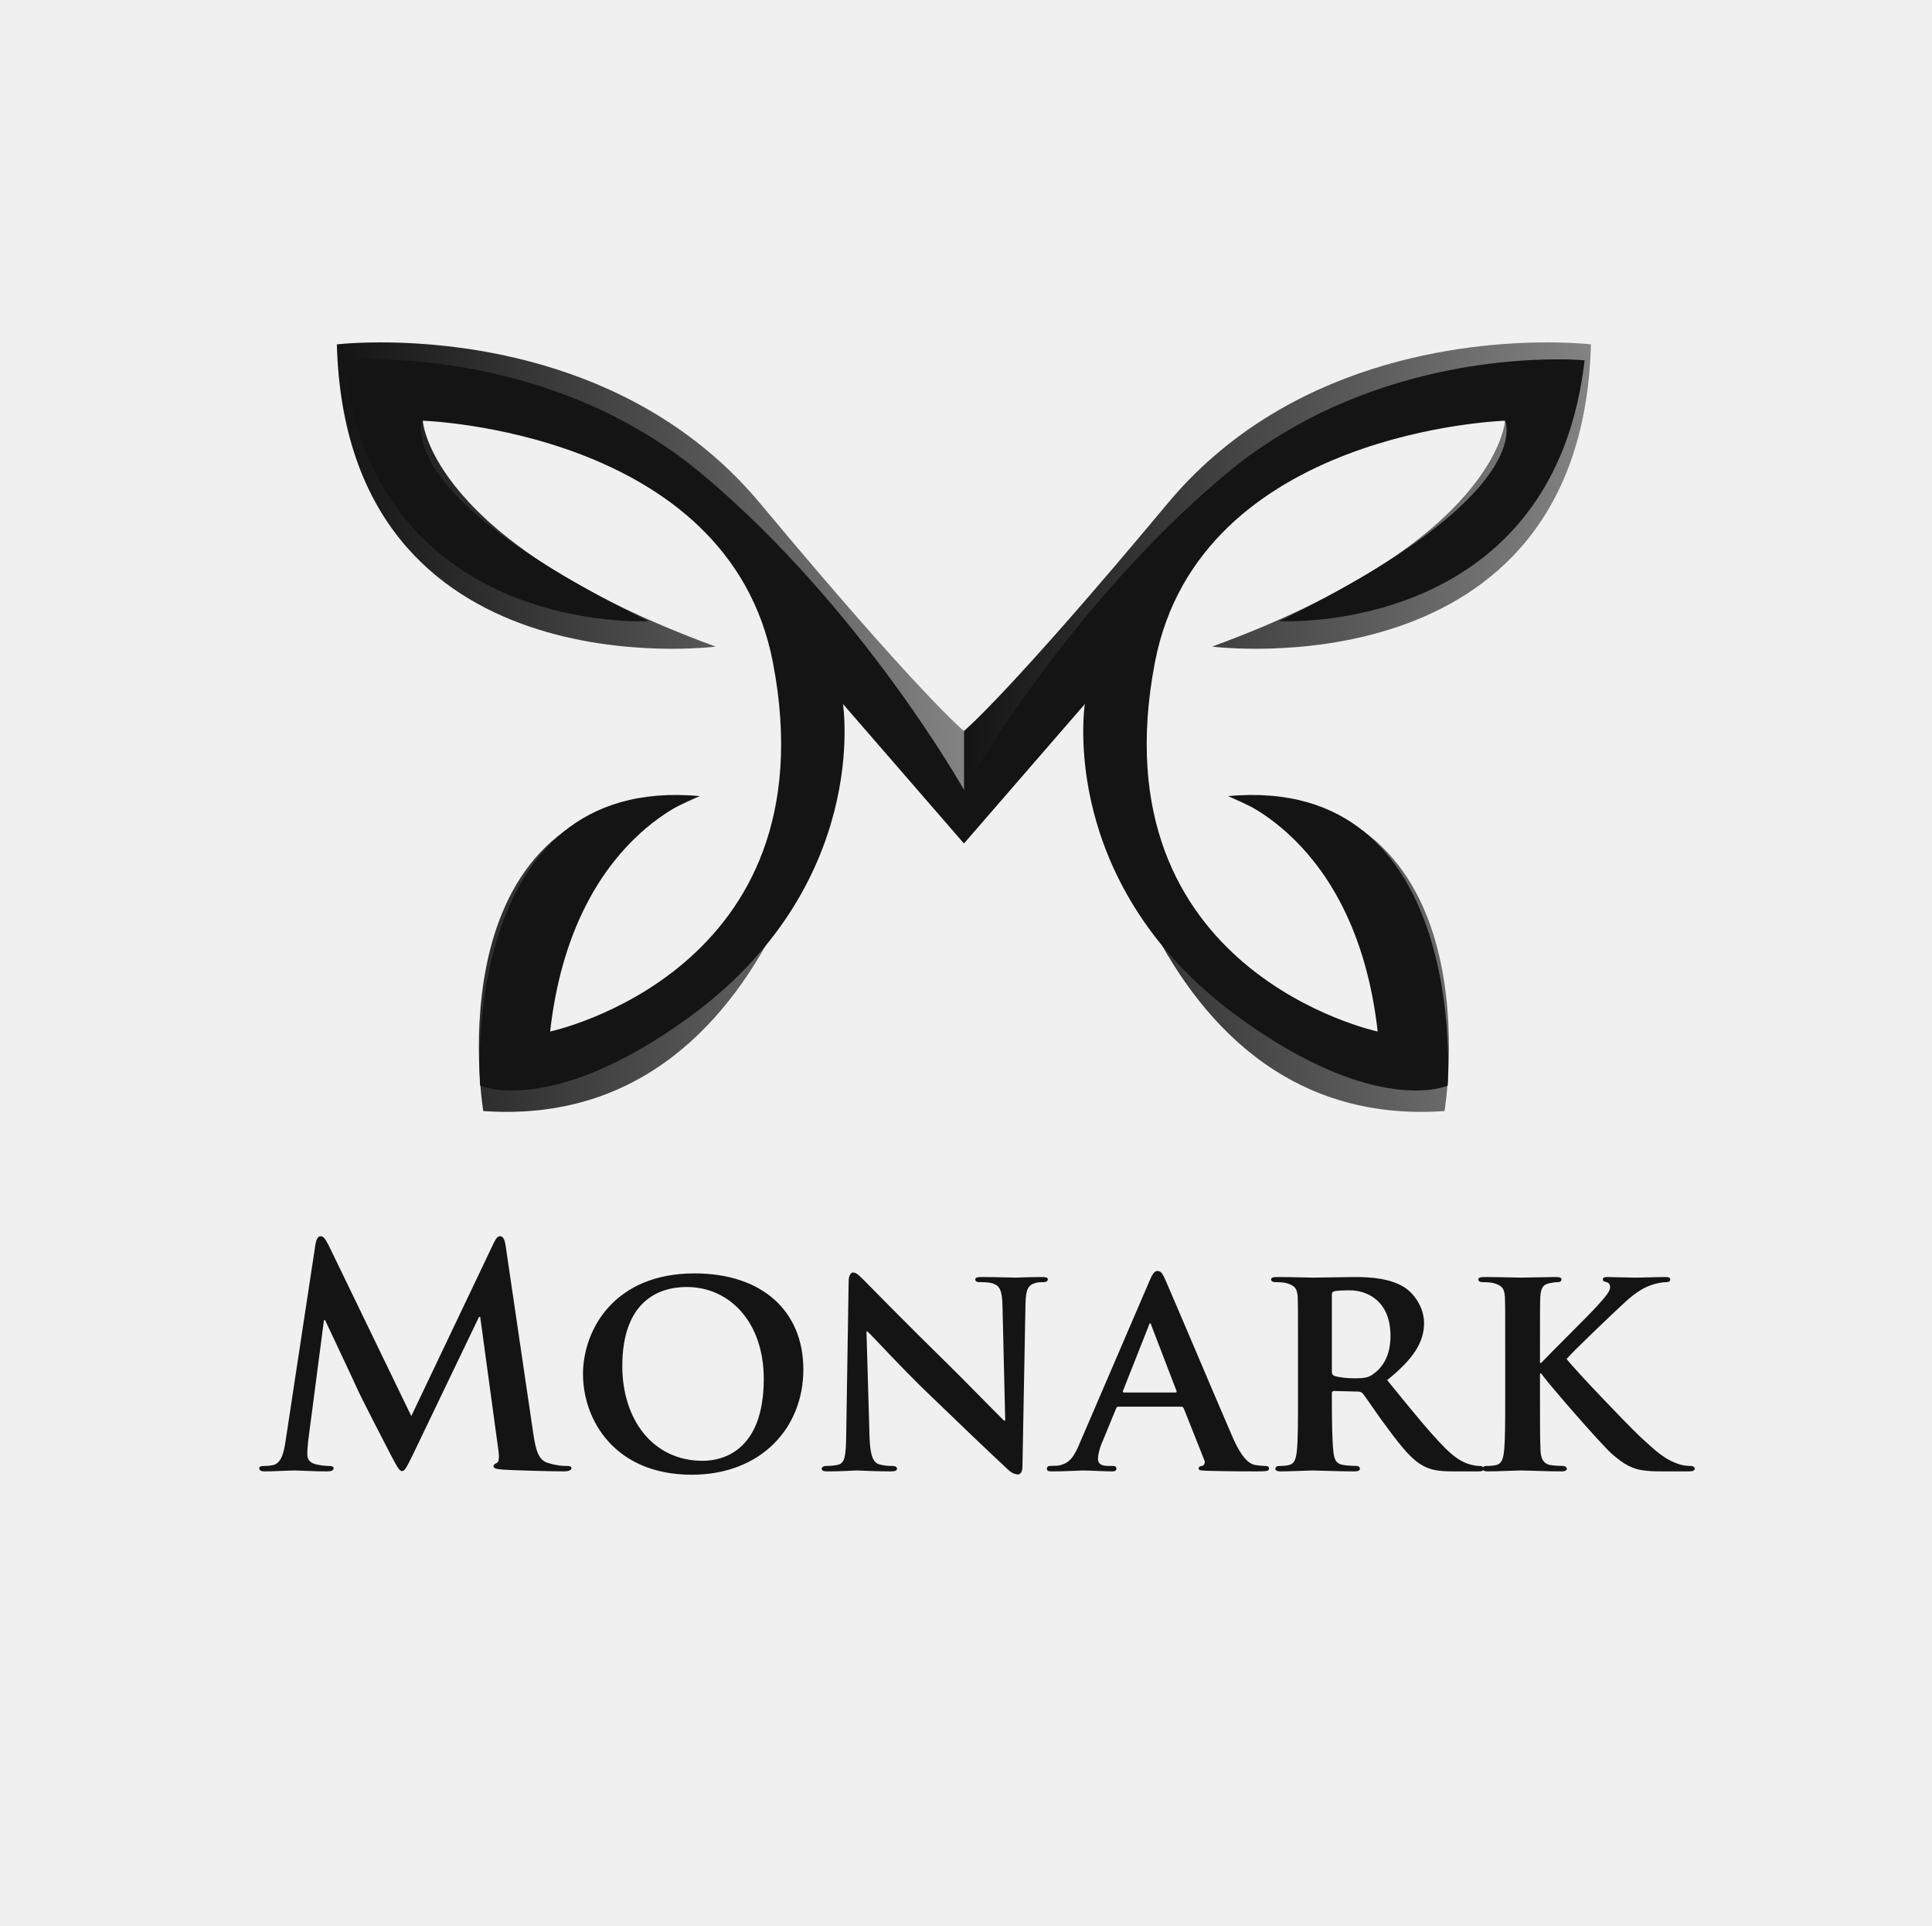
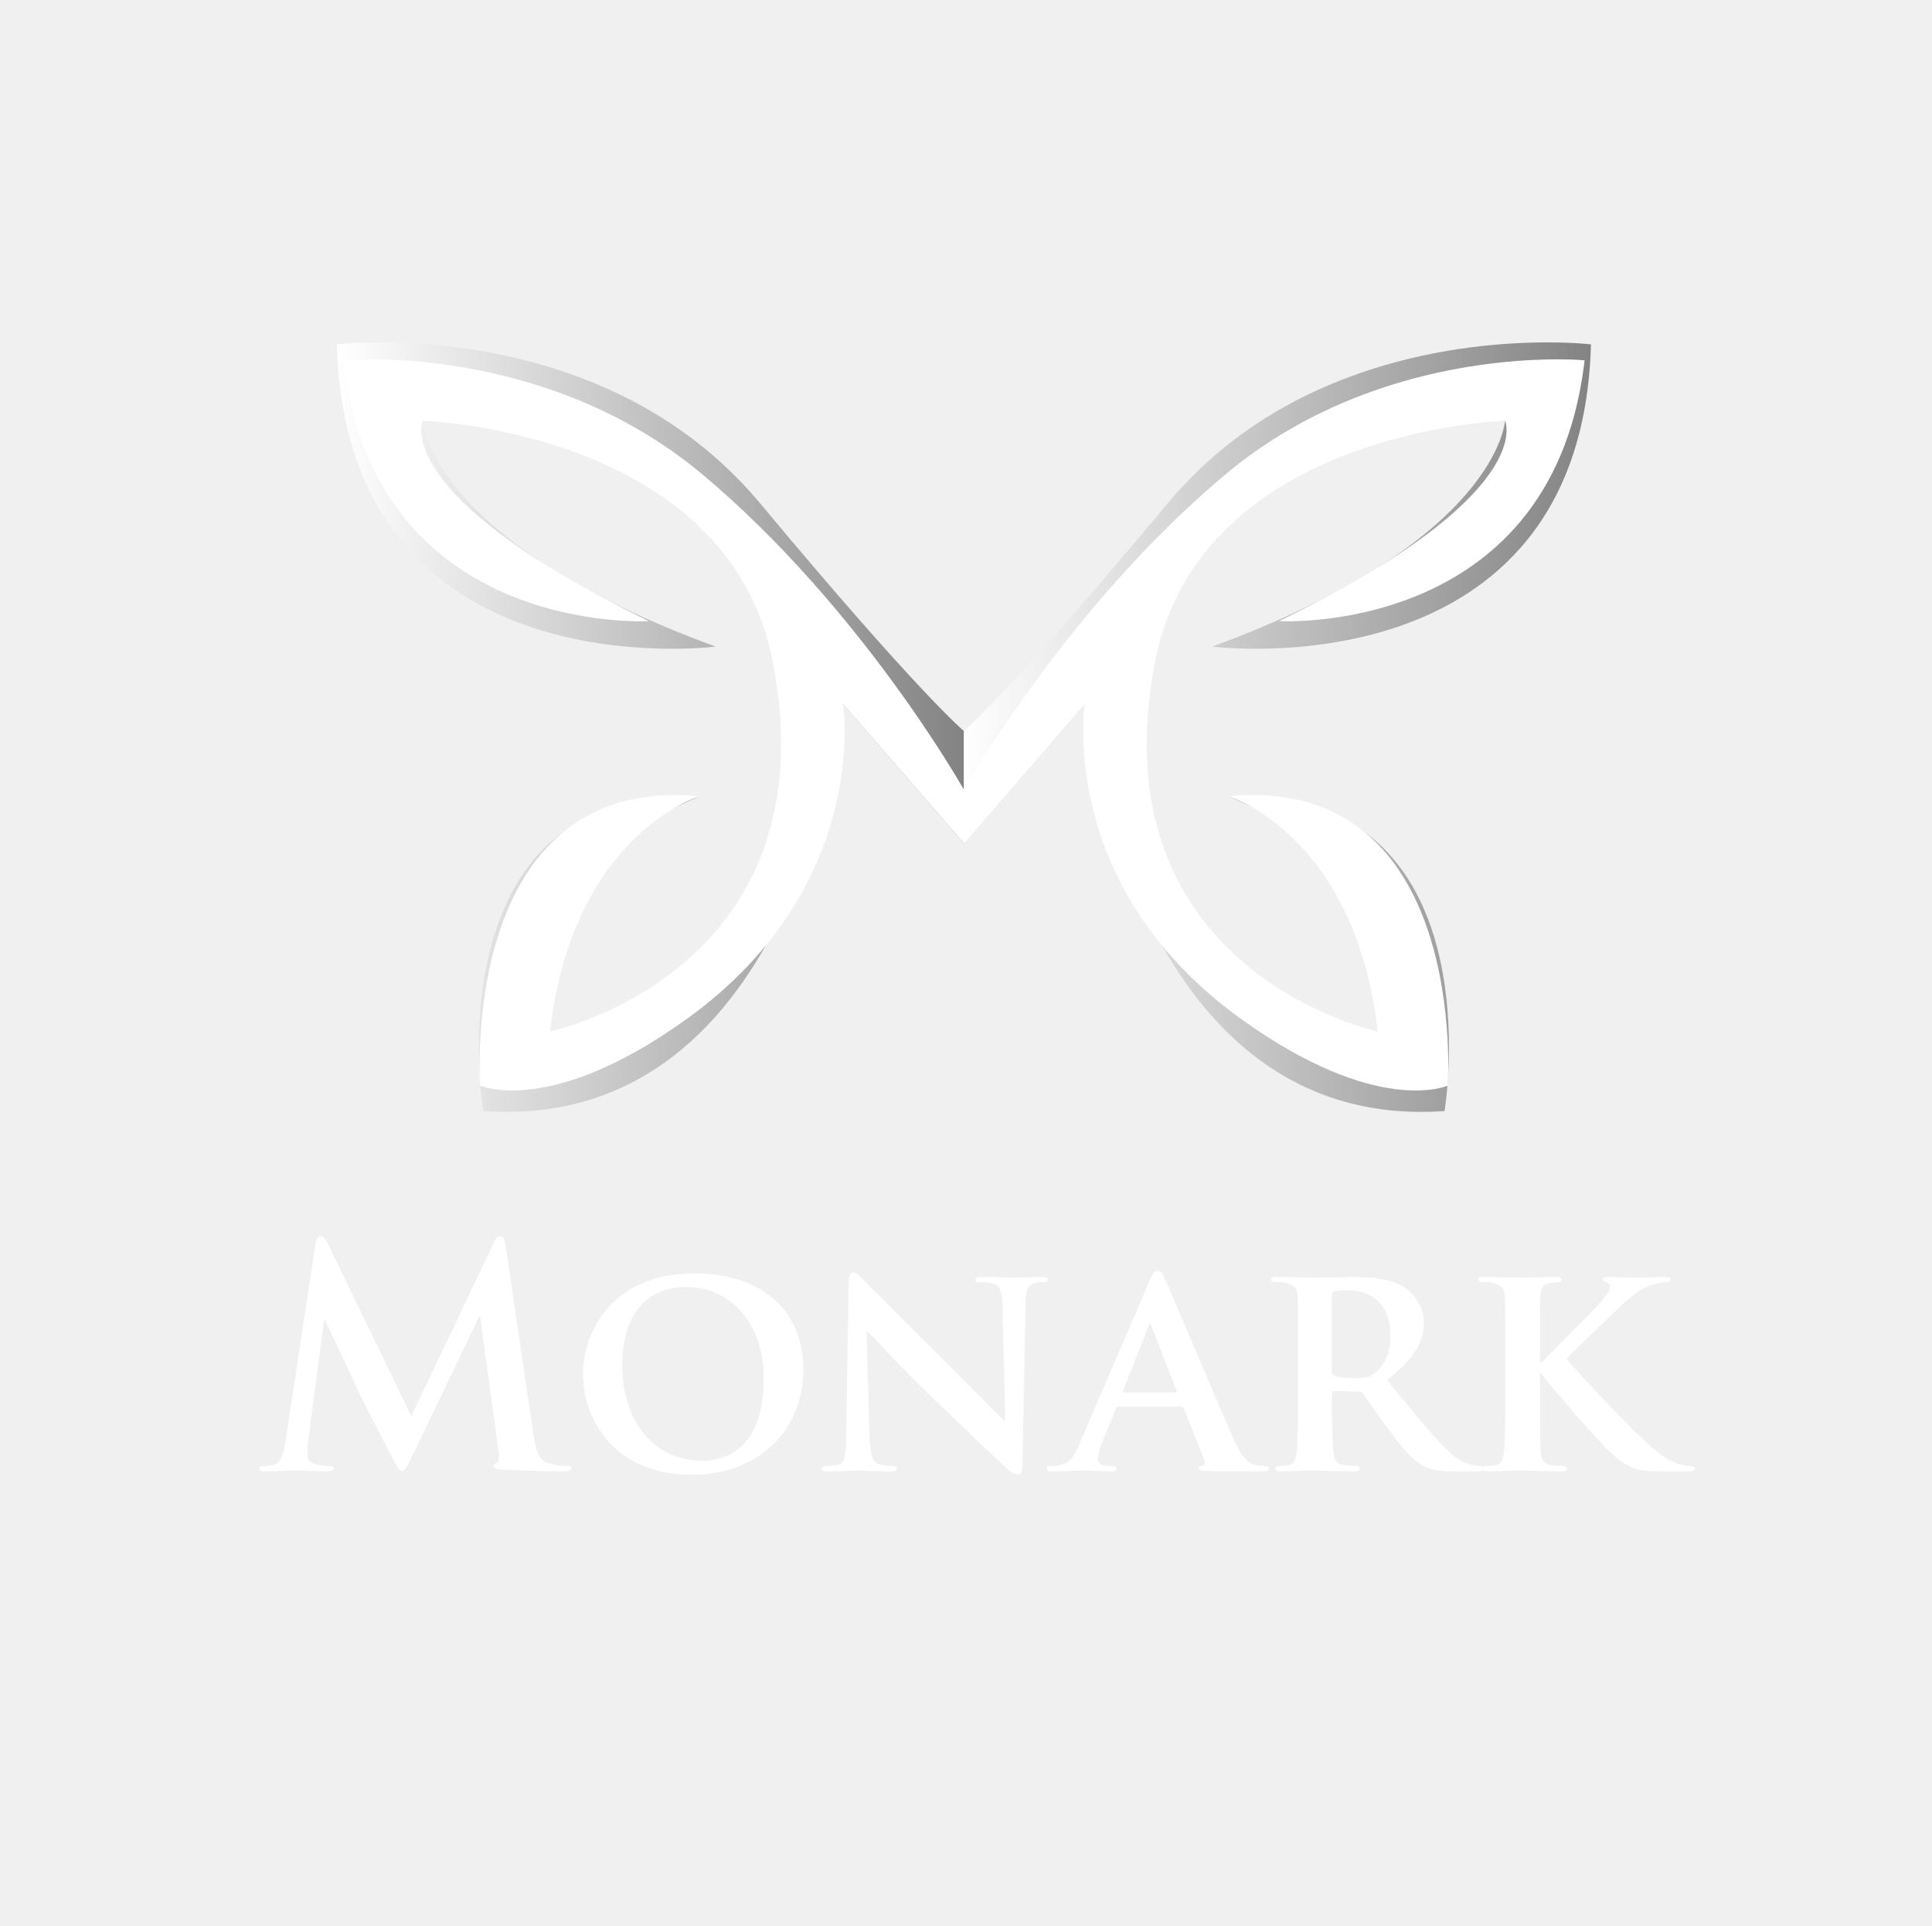
<svg xmlns="http://www.w3.org/2000/svg" width="305" height="304" viewBox="0 0 305 304" fill="none">
-   <path d="M45.08 227.491L49.804 196.38C49.947 195.569 50.233 195.139 50.615 195.139C50.997 195.139 51.283 195.378 51.904 196.618L64.93 223.531L77.909 196.284C78.291 195.521 78.529 195.139 78.959 195.139C79.388 195.139 79.675 195.616 79.818 196.618L84.16 226.107C84.59 229.113 85.067 230.497 86.498 230.927C87.882 231.356 88.836 231.404 89.457 231.404C89.886 231.404 90.22 231.452 90.22 231.738C90.22 232.12 89.647 232.263 88.98 232.263C87.787 232.263 81.202 232.12 79.293 231.976C78.195 231.881 77.909 231.738 77.909 231.452C77.909 231.213 78.1 231.07 78.434 230.927C78.72 230.831 78.864 230.211 78.673 228.875L75.81 207.879H75.619L65.216 229.543C64.119 231.786 63.88 232.215 63.451 232.215C63.022 232.215 62.544 231.261 61.781 229.829C60.636 227.634 56.866 220.334 56.294 218.998C55.864 217.995 53.001 211.983 51.331 208.404H51.14L48.659 227.396C48.563 228.255 48.516 228.875 48.516 229.638C48.516 230.545 49.136 230.974 49.947 231.165C50.806 231.356 51.474 231.404 51.951 231.404C52.333 231.404 52.667 231.499 52.667 231.738C52.667 232.167 52.237 232.263 51.522 232.263C49.518 232.263 47.37 232.12 46.511 232.12C45.605 232.12 43.315 232.263 41.788 232.263C41.31 232.263 40.929 232.167 40.929 231.738C40.929 231.499 41.215 231.404 41.692 231.404C42.074 231.404 42.408 231.404 43.124 231.261C44.46 230.974 44.841 229.113 45.08 227.491ZM109.216 232.788C97 232.788 92.037 224.103 92.037 216.898C92.037 209.979 96.905 201.008 109.645 201.008C120.238 201.008 126.823 206.877 126.823 216.182C126.823 225.487 120.047 232.788 109.216 232.788ZM110.933 230.593C113.892 230.593 120.572 229.209 120.572 217.661C120.572 208.691 115.18 203.156 108.404 203.156C103.728 203.156 98.241 205.637 98.241 215.657C98.241 224.008 103.012 230.593 110.933 230.593ZM136.79 210.17L137.267 226.728C137.362 229.877 137.887 230.831 138.699 231.118C139.414 231.356 140.225 231.404 140.894 231.404C141.371 231.404 141.609 231.595 141.609 231.833C141.609 232.167 141.228 232.263 140.655 232.263C137.935 232.263 135.979 232.12 135.215 232.12C134.833 232.12 132.829 232.263 130.682 232.263C130.11 232.263 129.728 232.215 129.728 231.833C129.728 231.595 130.014 231.404 130.396 231.404C130.968 231.404 131.732 231.356 132.304 231.213C133.402 230.927 133.545 229.829 133.593 226.298L133.975 202.249C133.975 201.438 134.261 200.865 134.69 200.865C135.215 200.865 135.788 201.485 136.504 202.201C137.028 202.726 143.327 209.168 149.435 215.132C152.298 217.948 157.881 223.674 158.501 224.246H158.692L158.262 206.209C158.215 203.728 157.833 203.012 156.831 202.631C156.211 202.392 155.209 202.392 154.636 202.392C154.111 202.392 153.968 202.201 153.968 201.963C153.968 201.629 154.397 201.581 155.018 201.581C157.213 201.581 159.455 201.676 160.362 201.676C160.839 201.676 162.414 201.581 164.466 201.581C165.038 201.581 165.42 201.629 165.42 201.963C165.42 202.201 165.181 202.392 164.704 202.392C164.275 202.392 163.941 202.392 163.416 202.535C162.271 202.869 161.937 203.585 161.889 205.875L161.412 231.452C161.412 232.358 161.078 232.74 160.744 232.74C160.028 232.74 159.455 232.31 159.026 231.881C156.401 229.447 151.153 224.437 146.763 220.19C142.182 215.8 137.744 210.886 136.933 210.17H136.79ZM186.455 222.051H176.577C176.339 222.051 176.291 222.099 176.195 222.338L173.953 227.777C173.523 228.779 173.332 229.782 173.332 230.259C173.332 230.974 173.714 231.404 175.002 231.404H175.623C176.148 231.404 176.243 231.595 176.243 231.833C176.243 232.167 176.005 232.263 175.575 232.263C174.191 232.263 172.235 232.12 170.899 232.12C170.469 232.12 168.227 232.263 166.032 232.263C165.507 232.263 165.268 232.167 165.268 231.833C165.268 231.595 165.411 231.404 165.745 231.404C166.127 231.404 166.604 231.356 166.986 231.356C168.895 231.07 169.61 229.829 170.469 227.777L181.444 202.249C181.921 201.104 182.255 200.627 182.685 200.627C183.305 200.627 183.496 201.008 183.926 201.915C184.928 204.158 191.942 220.763 194.614 226.918C196.236 230.593 197.429 231.118 198.193 231.261C198.813 231.356 199.29 231.404 199.768 231.404C200.149 231.404 200.34 231.547 200.34 231.833C200.34 232.167 200.102 232.263 198.527 232.263C197.048 232.263 193.994 232.263 190.463 232.167C189.699 232.12 189.222 232.12 189.222 231.833C189.222 231.595 189.318 231.452 189.747 231.404C190.033 231.356 190.32 230.974 190.129 230.497L186.884 222.338C186.789 222.099 186.645 222.051 186.455 222.051ZM177.436 219.809H185.548C185.739 219.809 185.786 219.713 185.739 219.57L181.778 209.263C181.731 209.12 181.683 208.882 181.587 208.882C181.444 208.882 181.397 209.12 181.349 209.263L177.293 219.522C177.197 219.713 177.293 219.809 177.436 219.809ZM204.913 220.477V213.319C204.913 207.164 204.913 206.019 204.865 204.73C204.77 203.346 204.388 202.917 203.052 202.535C202.718 202.44 202.002 202.392 201.382 202.392C200.953 202.392 200.666 202.249 200.666 201.963C200.666 201.676 201 201.581 201.621 201.581C203.816 201.581 206.488 201.676 207.347 201.676C208.778 201.676 212.596 201.581 213.884 201.581C216.556 201.581 219.61 201.819 221.853 203.299C223.045 204.11 224.811 206.162 224.811 208.882C224.811 211.888 223.093 214.56 218.99 217.852C222.711 222.433 225.67 226.107 228.199 228.636C230.537 230.974 232.016 231.165 232.684 231.308C233.114 231.404 233.352 231.404 233.686 231.404C234.02 231.404 234.211 231.642 234.211 231.833C234.211 232.167 233.925 232.263 233.4 232.263H229.392C227.054 232.263 225.908 232.024 224.811 231.452C222.998 230.545 221.423 228.636 219.085 225.487C217.415 223.292 215.649 220.572 215.124 219.952C214.886 219.713 214.647 219.666 214.361 219.666L210.591 219.57C210.401 219.57 210.257 219.666 210.257 219.904V220.477C210.257 224.246 210.305 227.396 210.496 229.113C210.639 230.306 210.83 231.07 212.118 231.261C212.739 231.356 213.645 231.404 214.17 231.404C214.504 231.404 214.695 231.642 214.695 231.833C214.695 232.12 214.361 232.263 213.836 232.263C211.403 232.263 207.919 232.12 207.299 232.12C206.488 232.12 203.816 232.263 202.146 232.263C201.621 232.263 201.334 232.12 201.334 231.833C201.334 231.642 201.477 231.404 202.002 231.404C202.623 231.404 203.1 231.356 203.482 231.261C204.34 231.07 204.579 230.306 204.722 229.113C204.913 227.396 204.913 224.199 204.913 220.477ZM210.257 204.396V216.469C210.257 216.898 210.353 217.041 210.639 217.184C211.546 217.471 212.786 217.566 213.836 217.566C215.506 217.566 216.079 217.423 216.795 216.898C218.083 215.991 219.514 214.226 219.514 210.886C219.514 205.16 215.602 203.68 213.12 203.68C212.071 203.68 211.069 203.728 210.639 203.824C210.353 203.919 210.257 204.062 210.257 204.396ZM243.113 213.319V215.132H243.304C244.735 213.606 250.843 207.593 252.083 206.209C253.276 204.873 254.183 203.919 254.183 203.203C254.183 202.774 253.992 202.487 253.61 202.392C253.229 202.297 253.038 202.201 253.038 201.963C253.038 201.676 253.276 201.581 253.706 201.581C254.612 201.581 256.903 201.676 258.048 201.676C259.336 201.676 261.674 201.581 262.963 201.581C263.392 201.581 263.679 201.676 263.679 201.963C263.679 202.249 263.44 202.392 263.058 202.392C262.438 202.392 261.388 202.583 260.625 202.869C259.289 203.346 257.953 204.205 256.187 205.875C254.851 207.116 248.6 213.033 247.312 214.512C248.791 216.421 257.046 225.01 258.668 226.537C260.529 228.207 262.152 229.972 264.394 230.879C265.635 231.404 266.494 231.404 266.971 231.404C267.305 231.404 267.544 231.595 267.544 231.833C267.544 232.12 267.305 232.263 266.542 232.263H262.867C261.627 232.263 260.863 232.263 259.957 232.167C257.714 231.976 256.33 231.118 254.517 229.543C252.704 227.968 244.64 218.616 243.733 217.375L243.304 216.803H243.113V220.477C243.113 224.199 243.113 227.396 243.208 229.161C243.304 230.306 243.685 231.07 244.735 231.261C245.308 231.356 246.262 231.404 246.787 231.404C247.121 231.404 247.359 231.642 247.359 231.833C247.359 232.12 247.025 232.263 246.548 232.263C244.21 232.263 241.204 232.12 240.154 232.12C239.2 232.12 236.528 232.263 234.858 232.263C234.333 232.263 234.046 232.12 234.046 231.833C234.046 231.642 234.19 231.404 234.714 231.404C235.335 231.404 235.812 231.356 236.194 231.261C237.053 231.07 237.291 230.306 237.434 229.113C237.625 227.396 237.625 224.199 237.625 220.477V213.319C237.625 207.164 237.625 206.019 237.577 204.73C237.482 203.346 237.1 202.917 235.764 202.535C235.43 202.44 234.714 202.392 234.094 202.392C233.665 202.392 233.378 202.249 233.378 201.963C233.378 201.676 233.712 201.581 234.333 201.581C236.528 201.581 239.2 201.676 240.202 201.676C241.204 201.676 244.21 201.581 245.594 201.581C246.214 201.581 246.501 201.676 246.501 201.963C246.501 202.249 246.262 202.392 245.928 202.392C245.498 202.392 245.26 202.44 244.735 202.535C243.59 202.726 243.256 203.299 243.16 204.73C243.113 206.019 243.113 207.164 243.113 213.319Z" fill="#141414" />
-   <path d="M53.178 54.361C54.685 109.599 112.974 102.066 112.974 102.066C67.75 85.495 66.745 66.413 66.745 66.413L79.308 62.396L113.98 82.482L125.034 107.088L123.024 137.719L110.51 152.784L93.377 163.329L85.337 166.342L83.83 160.316L89.86 135.208L110.462 125.667C67.75 124.161 76.293 175.381 76.293 175.381C126.039 178.896 133.074 111.105 133.074 111.105L152.169 133.126V115.394C152.169 115.394 145.134 109.599 120.009 79.469C101.166 56.872 72.995 54.048 60.087 54.048C55.785 54.048 53.178 54.361 53.178 54.361Z" fill="url(#paint0_linear_8_2282)" />
-   <path d="M184.329 79.469C159.205 109.599 152.17 115.394 152.17 115.394V133.127L171.264 111.105C171.264 111.105 178.3 178.896 228.046 175.381C228.046 175.381 236.588 124.161 193.877 125.667L214.479 135.209L220.509 160.316L219.001 166.342L210.961 163.329L193.829 152.784L181.314 137.719L179.305 107.088L190.359 82.482L225.031 62.396L237.594 66.413C237.594 66.413 236.588 85.495 191.364 102.066C191.364 102.066 249.653 109.599 251.161 54.362C251.161 54.362 248.554 54.048 244.251 54.048C231.343 54.048 203.173 56.872 184.329 79.469Z" fill="url(#paint1_linear_8_2282)" />
-   <path d="M193.374 74.95C168.249 96.04 152.17 124.663 152.17 124.663C152.17 124.663 136.09 96.04 110.965 74.95C85.841 53.859 54.184 56.872 54.184 56.872C54.222 57.21 54.264 57.544 54.307 57.876C59.873 100.521 102.423 98.049 102.423 98.049C61.218 77.963 66.746 66.413 66.746 66.413C66.746 66.413 114.985 67.92 122.02 104.577C131.389 153.398 86.846 162.827 86.846 162.827C90.363 131.693 110.463 125.667 110.463 125.667C72.273 122.153 75.791 171.364 75.791 171.364C75.791 171.364 86.846 176.385 108.453 160.818C137.633 139.796 133.075 111.105 133.075 111.105L152.17 133.126L171.264 111.105C171.264 111.105 166.706 139.796 195.886 160.818C217.494 176.385 228.548 171.364 228.548 171.364C228.548 171.364 232.066 122.153 193.877 125.667C193.877 125.667 213.976 131.693 217.494 162.827C217.494 162.827 172.95 153.398 182.319 104.577C189.354 67.92 237.594 66.413 237.594 66.413C237.594 66.413 243.121 77.963 201.916 98.049C201.916 98.049 244.466 100.521 250.033 57.876C250.076 57.544 250.117 57.21 250.155 56.872C250.155 56.872 248.591 56.723 245.884 56.723C236.409 56.723 212.917 58.545 193.374 74.95Z" fill="#141414" />
+   <path d="M45.08 227.491L49.804 196.38C49.947 195.569 50.233 195.139 50.615 195.139C50.997 195.139 51.283 195.378 51.904 196.618L64.93 223.531L77.909 196.284C78.291 195.521 78.529 195.139 78.959 195.139C79.388 195.139 79.675 195.616 79.818 196.618L84.16 226.107C84.59 229.113 85.067 230.497 86.498 230.927C87.882 231.356 88.836 231.404 89.457 231.404C89.886 231.404 90.22 231.452 90.22 231.738C90.22 232.12 89.647 232.263 88.98 232.263C87.787 232.263 81.202 232.12 79.293 231.976C78.195 231.881 77.909 231.738 77.909 231.452C77.909 231.213 78.1 231.07 78.434 230.927C78.72 230.831 78.864 230.211 78.673 228.875L75.81 207.879H75.619L65.216 229.543C64.119 231.786 63.88 232.215 63.451 232.215C63.022 232.215 62.544 231.261 61.781 229.829C60.636 227.634 56.866 220.334 56.294 218.998C55.864 217.995 53.001 211.983 51.331 208.404H51.14L48.659 227.396C48.563 228.255 48.516 228.875 48.516 229.638C48.516 230.545 49.136 230.974 49.947 231.165C50.806 231.356 51.474 231.404 51.951 231.404C52.333 231.404 52.667 231.499 52.667 231.738C52.667 232.167 52.237 232.263 51.522 232.263C49.518 232.263 47.37 232.12 46.511 232.12C45.605 232.12 43.315 232.263 41.788 232.263C41.31 232.263 40.929 232.167 40.929 231.738C40.929 231.499 41.215 231.404 41.692 231.404C42.074 231.404 42.408 231.404 43.124 231.261C44.46 230.974 44.841 229.113 45.08 227.491ZM109.216 232.788C97 232.788 92.037 224.103 92.037 216.898C92.037 209.979 96.905 201.008 109.645 201.008C120.238 201.008 126.823 206.877 126.823 216.182C126.823 225.487 120.047 232.788 109.216 232.788ZM110.933 230.593C113.892 230.593 120.572 229.209 120.572 217.661C120.572 208.691 115.18 203.156 108.404 203.156C103.728 203.156 98.241 205.637 98.241 215.657C98.241 224.008 103.012 230.593 110.933 230.593ZM136.79 210.17L137.267 226.728C137.362 229.877 137.887 230.831 138.699 231.118C139.414 231.356 140.225 231.404 140.894 231.404C141.371 231.404 141.609 231.595 141.609 231.833C141.609 232.167 141.228 232.263 140.655 232.263C137.935 232.263 135.979 232.12 135.215 232.12C134.833 232.12 132.829 232.263 130.682 232.263C130.11 232.263 129.728 232.215 129.728 231.833C129.728 231.595 130.014 231.404 130.396 231.404C130.968 231.404 131.732 231.356 132.304 231.213C133.402 230.927 133.545 229.829 133.593 226.298L133.975 202.249C133.975 201.438 134.261 200.865 134.69 200.865C135.215 200.865 135.788 201.485 136.504 202.201C137.028 202.726 143.327 209.168 149.435 215.132C152.298 217.948 157.881 223.674 158.501 224.246H158.692L158.262 206.209C158.215 203.728 157.833 203.012 156.831 202.631C156.211 202.392 155.209 202.392 154.636 202.392C154.111 202.392 153.968 202.201 153.968 201.963C153.968 201.629 154.397 201.581 155.018 201.581C157.213 201.581 159.455 201.676 160.362 201.676C160.839 201.676 162.414 201.581 164.466 201.581C165.038 201.581 165.42 201.629 165.42 201.963C165.42 202.201 165.181 202.392 164.704 202.392C164.275 202.392 163.941 202.392 163.416 202.535C162.271 202.869 161.937 203.585 161.889 205.875L161.412 231.452C161.412 232.358 161.078 232.74 160.744 232.74C160.028 232.74 159.455 232.31 159.026 231.881C156.401 229.447 151.153 224.437 146.763 220.19C142.182 215.8 137.744 210.886 136.933 210.17H136.79ZM186.455 222.051H176.577C176.339 222.051 176.291 222.099 176.195 222.338L173.953 227.777C173.523 228.779 173.332 229.782 173.332 230.259C173.332 230.974 173.714 231.404 175.002 231.404H175.623C176.148 231.404 176.243 231.595 176.243 231.833C176.243 232.167 176.005 232.263 175.575 232.263C174.191 232.263 172.235 232.12 170.899 232.12C170.469 232.12 168.227 232.263 166.032 232.263C165.507 232.263 165.268 232.167 165.268 231.833C165.268 231.595 165.411 231.404 165.745 231.404C166.127 231.404 166.604 231.356 166.986 231.356C168.895 231.07 169.61 229.829 170.469 227.777L181.444 202.249C181.921 201.104 182.255 200.627 182.685 200.627C183.305 200.627 183.496 201.008 183.926 201.915C184.928 204.158 191.942 220.763 194.614 226.918C196.236 230.593 197.429 231.118 198.193 231.261C198.813 231.356 199.29 231.404 199.768 231.404C200.149 231.404 200.34 231.547 200.34 231.833C200.34 232.167 200.102 232.263 198.527 232.263C197.048 232.263 193.994 232.263 190.463 232.167C189.699 232.12 189.222 232.12 189.222 231.833C189.222 231.595 189.318 231.452 189.747 231.404C190.033 231.356 190.32 230.974 190.129 230.497L186.884 222.338C186.789 222.099 186.645 222.051 186.455 222.051ZM177.436 219.809H185.548C185.739 219.809 185.786 219.713 185.739 219.57L181.778 209.263C181.731 209.12 181.683 208.882 181.587 208.882C181.444 208.882 181.397 209.12 181.349 209.263L177.293 219.522C177.197 219.713 177.293 219.809 177.436 219.809ZM204.913 220.477V213.319C204.913 207.164 204.913 206.019 204.865 204.73C204.77 203.346 204.388 202.917 203.052 202.535C202.718 202.44 202.002 202.392 201.382 202.392C200.953 202.392 200.666 202.249 200.666 201.963C200.666 201.676 201 201.581 201.621 201.581C203.816 201.581 206.488 201.676 207.347 201.676C208.778 201.676 212.596 201.581 213.884 201.581C216.556 201.581 219.61 201.819 221.853 203.299C223.045 204.11 224.811 206.162 224.811 208.882C224.811 211.888 223.093 214.56 218.99 217.852C222.711 222.433 225.67 226.107 228.199 228.636C230.537 230.974 232.016 231.165 232.684 231.308C233.114 231.404 233.352 231.404 233.686 231.404C234.02 231.404 234.211 231.642 234.211 231.833C234.211 232.167 233.925 232.263 233.4 232.263H229.392C227.054 232.263 225.908 232.024 224.811 231.452C222.998 230.545 221.423 228.636 219.085 225.487C217.415 223.292 215.649 220.572 215.124 219.952C214.886 219.713 214.647 219.666 214.361 219.666L210.591 219.57C210.401 219.57 210.257 219.666 210.257 219.904V220.477C210.257 224.246 210.305 227.396 210.496 229.113C210.639 230.306 210.83 231.07 212.118 231.261C212.739 231.356 213.645 231.404 214.17 231.404C214.504 231.404 214.695 231.642 214.695 231.833C214.695 232.12 214.361 232.263 213.836 232.263C211.403 232.263 207.919 232.12 207.299 232.12C206.488 232.12 203.816 232.263 202.146 232.263C201.621 232.263 201.334 232.12 201.334 231.833C201.334 231.642 201.477 231.404 202.002 231.404C202.623 231.404 203.1 231.356 203.482 231.261C204.34 231.07 204.579 230.306 204.722 229.113C204.913 227.396 204.913 224.199 204.913 220.477ZM210.257 204.396V216.469C210.257 216.898 210.353 217.041 210.639 217.184C211.546 217.471 212.786 217.566 213.836 217.566C215.506 217.566 216.079 217.423 216.795 216.898C218.083 215.991 219.514 214.226 219.514 210.886C219.514 205.16 215.602 203.68 213.12 203.68C212.071 203.68 211.069 203.728 210.639 203.824C210.353 203.919 210.257 204.062 210.257 204.396ZM243.113 213.319V215.132H243.304C244.735 213.606 250.843 207.593 252.083 206.209C253.276 204.873 254.183 203.919 254.183 203.203C254.183 202.774 253.992 202.487 253.61 202.392C253.229 202.297 253.038 202.201 253.038 201.963C253.038 201.676 253.276 201.581 253.706 201.581C254.612 201.581 256.903 201.676 258.048 201.676C259.336 201.676 261.674 201.581 262.963 201.581C263.392 201.581 263.679 201.676 263.679 201.963C263.679 202.249 263.44 202.392 263.058 202.392C262.438 202.392 261.388 202.583 260.625 202.869C259.289 203.346 257.953 204.205 256.187 205.875C254.851 207.116 248.6 213.033 247.312 214.512C248.791 216.421 257.046 225.01 258.668 226.537C260.529 228.207 262.152 229.972 264.394 230.879C265.635 231.404 266.494 231.404 266.971 231.404C267.305 231.404 267.544 231.595 267.544 231.833C267.544 232.12 267.305 232.263 266.542 232.263H262.867C261.627 232.263 260.863 232.263 259.957 232.167C257.714 231.976 256.33 231.118 254.517 229.543C252.704 227.968 244.64 218.616 243.733 217.375L243.304 216.803H243.113V220.477C243.113 224.199 243.113 227.396 243.208 229.161C243.304 230.306 243.685 231.07 244.735 231.261C245.308 231.356 246.262 231.404 246.787 231.404C247.121 231.404 247.359 231.642 247.359 231.833C247.359 232.12 247.025 232.263 246.548 232.263C244.21 232.263 241.204 232.12 240.154 232.12C239.2 232.12 236.528 232.263 234.858 232.263C234.333 232.263 234.046 232.12 234.046 231.833C234.046 231.642 234.19 231.404 234.714 231.404C235.335 231.404 235.812 231.356 236.194 231.261C237.053 231.07 237.291 230.306 237.434 229.113C237.625 227.396 237.625 224.199 237.625 220.477V213.319C237.625 207.164 237.625 206.019 237.577 204.73C237.482 203.346 237.1 202.917 235.764 202.535C235.43 202.44 234.714 202.392 234.094 202.392C233.665 202.392 233.378 202.249 233.378 201.963C233.378 201.676 233.712 201.581 234.333 201.581C236.528 201.581 239.2 201.676 240.202 201.676C241.204 201.676 244.21 201.581 245.594 201.581C246.214 201.581 246.501 201.676 246.501 201.963C246.501 202.249 246.262 202.392 245.928 202.392C245.498 202.392 245.26 202.44 244.735 202.535C243.59 202.726 243.256 203.299 243.16 204.73C243.113 206.019 243.113 207.164 243.113 213.319Z" fill="white" />
+   <path d="M53.178 54.361C54.685 109.599 112.974 102.066 112.974 102.066C67.75 85.495 66.745 66.413 66.745 66.413L79.308 62.396L113.98 82.482L125.034 107.088L123.024 137.719L110.51 152.784L93.377 163.329L85.337 166.342L83.83 160.316L89.86 135.208L110.462 125.667C67.75 124.161 76.293 175.381 76.293 175.381C126.039 178.896 133.074 111.105 133.074 111.105L152.169 133.126V115.394C152.169 115.394 145.134 109.599 120.009 79.469C101.166 56.872 72.995 54.048 60.087 54.048C55.785 54.048 53.178 54.361 53.178 54.361Z" fill="url(#paint0_linear_8_2326)" />
+   <path d="M184.329 79.469C159.205 109.599 152.17 115.394 152.17 115.394V133.127L171.264 111.105C171.264 111.105 178.3 178.896 228.046 175.381C228.046 175.381 236.588 124.161 193.877 125.667L214.479 135.209L220.509 160.316L219.001 166.342L210.961 163.329L193.829 152.784L181.314 137.719L179.305 107.088L190.359 82.482L225.031 62.396L237.594 66.413C237.594 66.413 236.588 85.495 191.364 102.066C191.364 102.066 249.653 109.599 251.161 54.362C251.161 54.362 248.554 54.048 244.251 54.048C231.343 54.048 203.173 56.872 184.329 79.469Z" fill="url(#paint1_linear_8_2326)" />
+   <path d="M193.374 74.95C168.249 96.04 152.17 124.663 152.17 124.663C152.17 124.663 136.09 96.04 110.965 74.95C85.841 53.859 54.184 56.872 54.184 56.872C54.222 57.21 54.264 57.544 54.307 57.876C59.873 100.521 102.423 98.049 102.423 98.049C61.218 77.963 66.746 66.413 66.746 66.413C66.746 66.413 114.985 67.92 122.02 104.577C131.389 153.398 86.846 162.827 86.846 162.827C90.363 131.693 110.463 125.667 110.463 125.667C72.273 122.153 75.791 171.364 75.791 171.364C75.791 171.364 86.846 176.385 108.453 160.818C137.633 139.796 133.075 111.105 133.075 111.105L152.17 133.126L171.264 111.105C171.264 111.105 166.706 139.796 195.886 160.818C217.494 176.385 228.548 171.364 228.548 171.364C228.548 171.364 232.066 122.153 193.877 125.667C193.877 125.667 213.976 131.693 217.494 162.827C217.494 162.827 172.95 153.398 182.319 104.577C189.354 67.92 237.594 66.413 237.594 66.413C237.594 66.413 243.121 77.963 201.916 98.049C201.916 98.049 244.466 100.521 250.033 57.876C250.076 57.544 250.117 57.21 250.155 56.872C250.155 56.872 248.591 56.723 245.884 56.723C236.409 56.723 212.917 58.545 193.374 74.95Z" fill="white" />
  <defs>
-     <linearGradient id="paint0_linear_8_2282" x1="53.178" y1="114.78" x2="152.169" y2="114.78" gradientUnits="userSpaceOnUse">
-       <stop stop-color="#141414" />
+     <linearGradient id="paint0_linear_8_2326" x1="53.178" y1="114.78" x2="152.169" y2="114.78" gradientUnits="userSpaceOnUse">
+       <stop stop-color="white" />
      <stop offset="1" stop-color="#838383" />
    </linearGradient>
-     <linearGradient id="paint1_linear_8_2282" x1="152.17" y1="114.781" x2="251.161" y2="114.781" gradientUnits="userSpaceOnUse">
-       <stop stop-color="#141414" />
+     <linearGradient id="paint1_linear_8_2326" x1="152.17" y1="114.781" x2="251.161" y2="114.781" gradientUnits="userSpaceOnUse">
+       <stop stop-color="white" />
      <stop offset="1" stop-color="#838383" />
    </linearGradient>
  </defs>
</svg>
